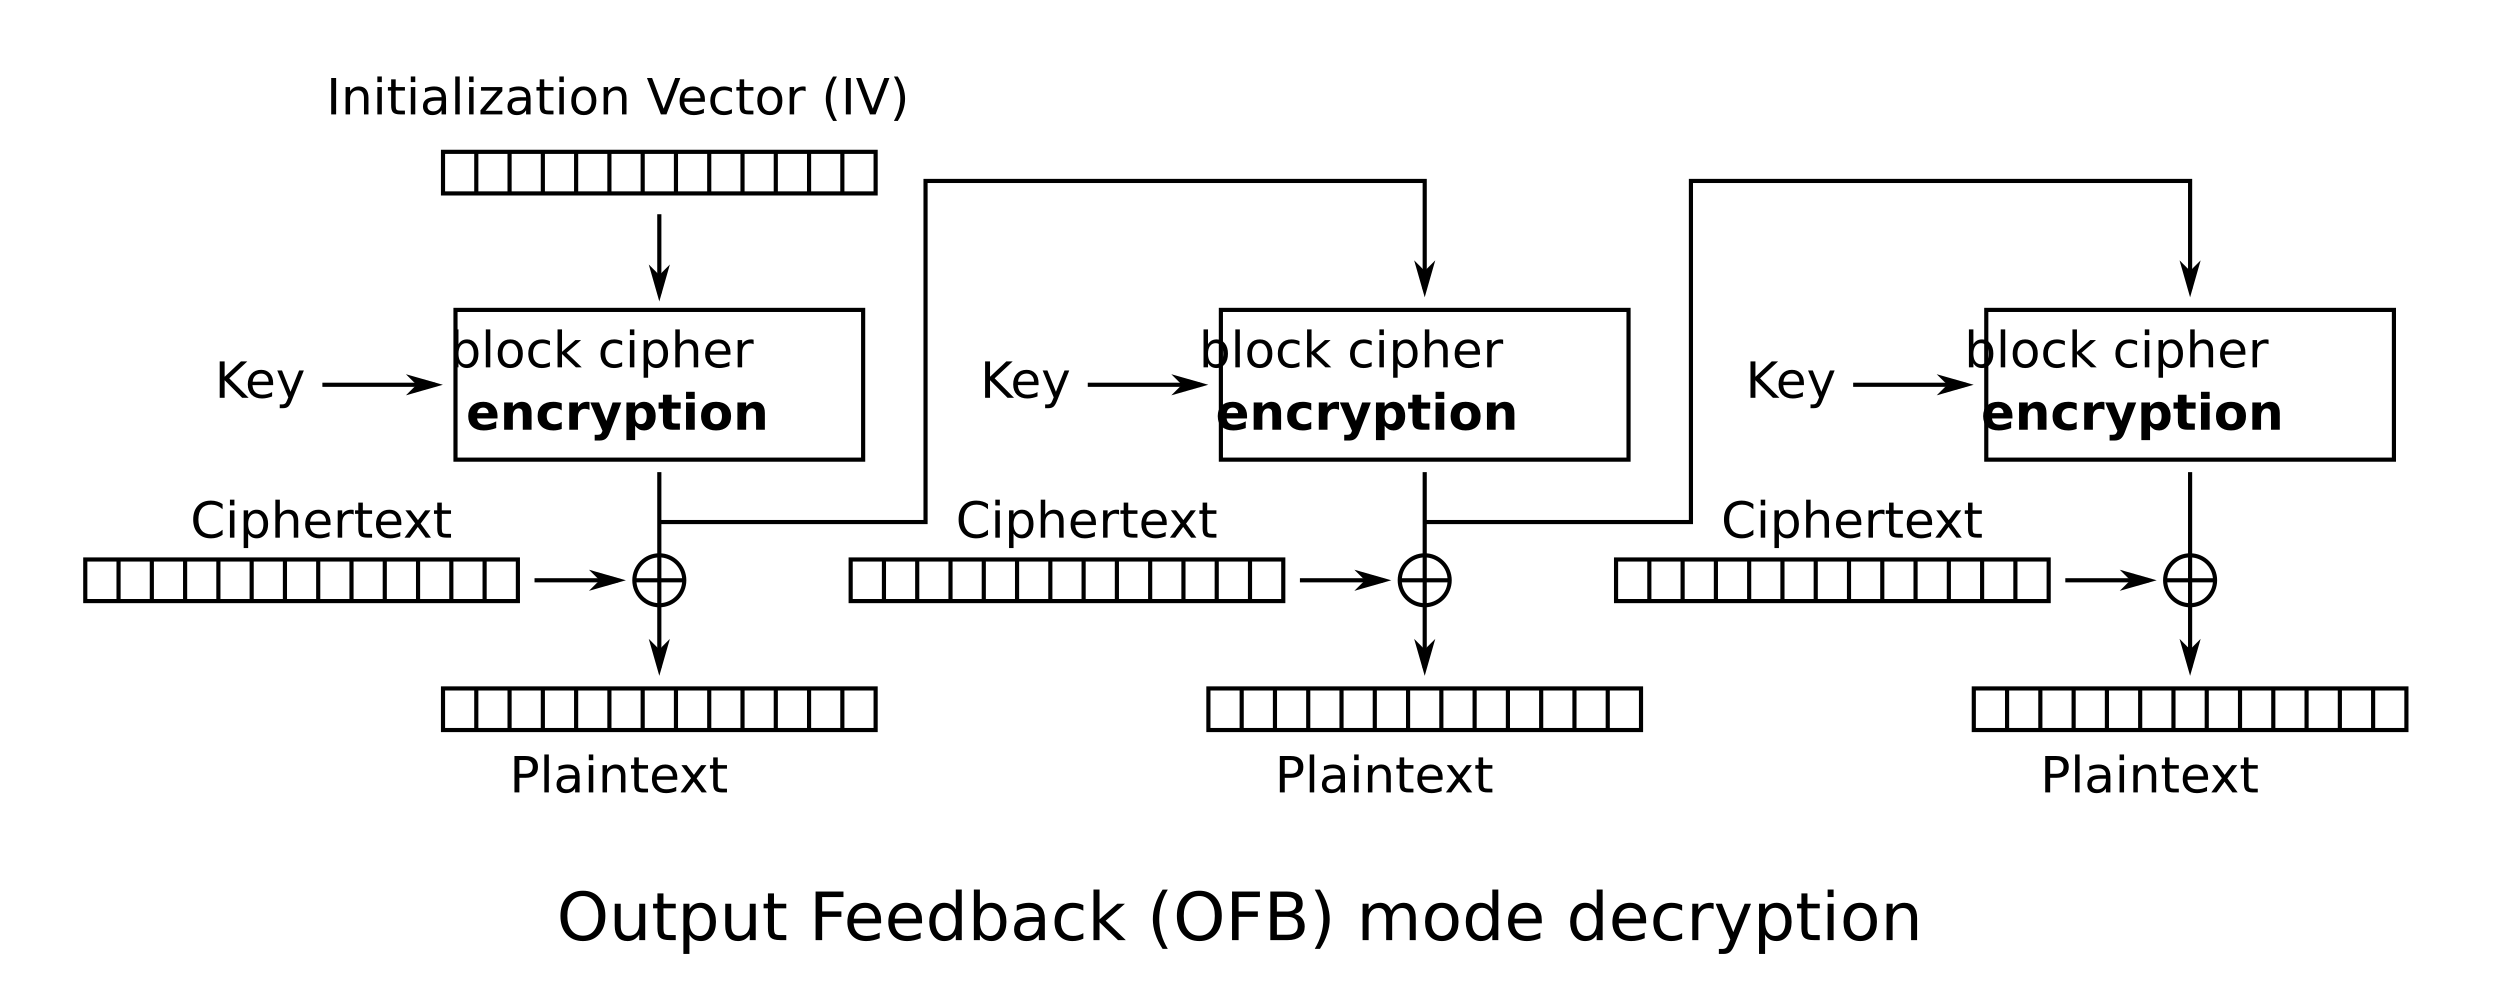
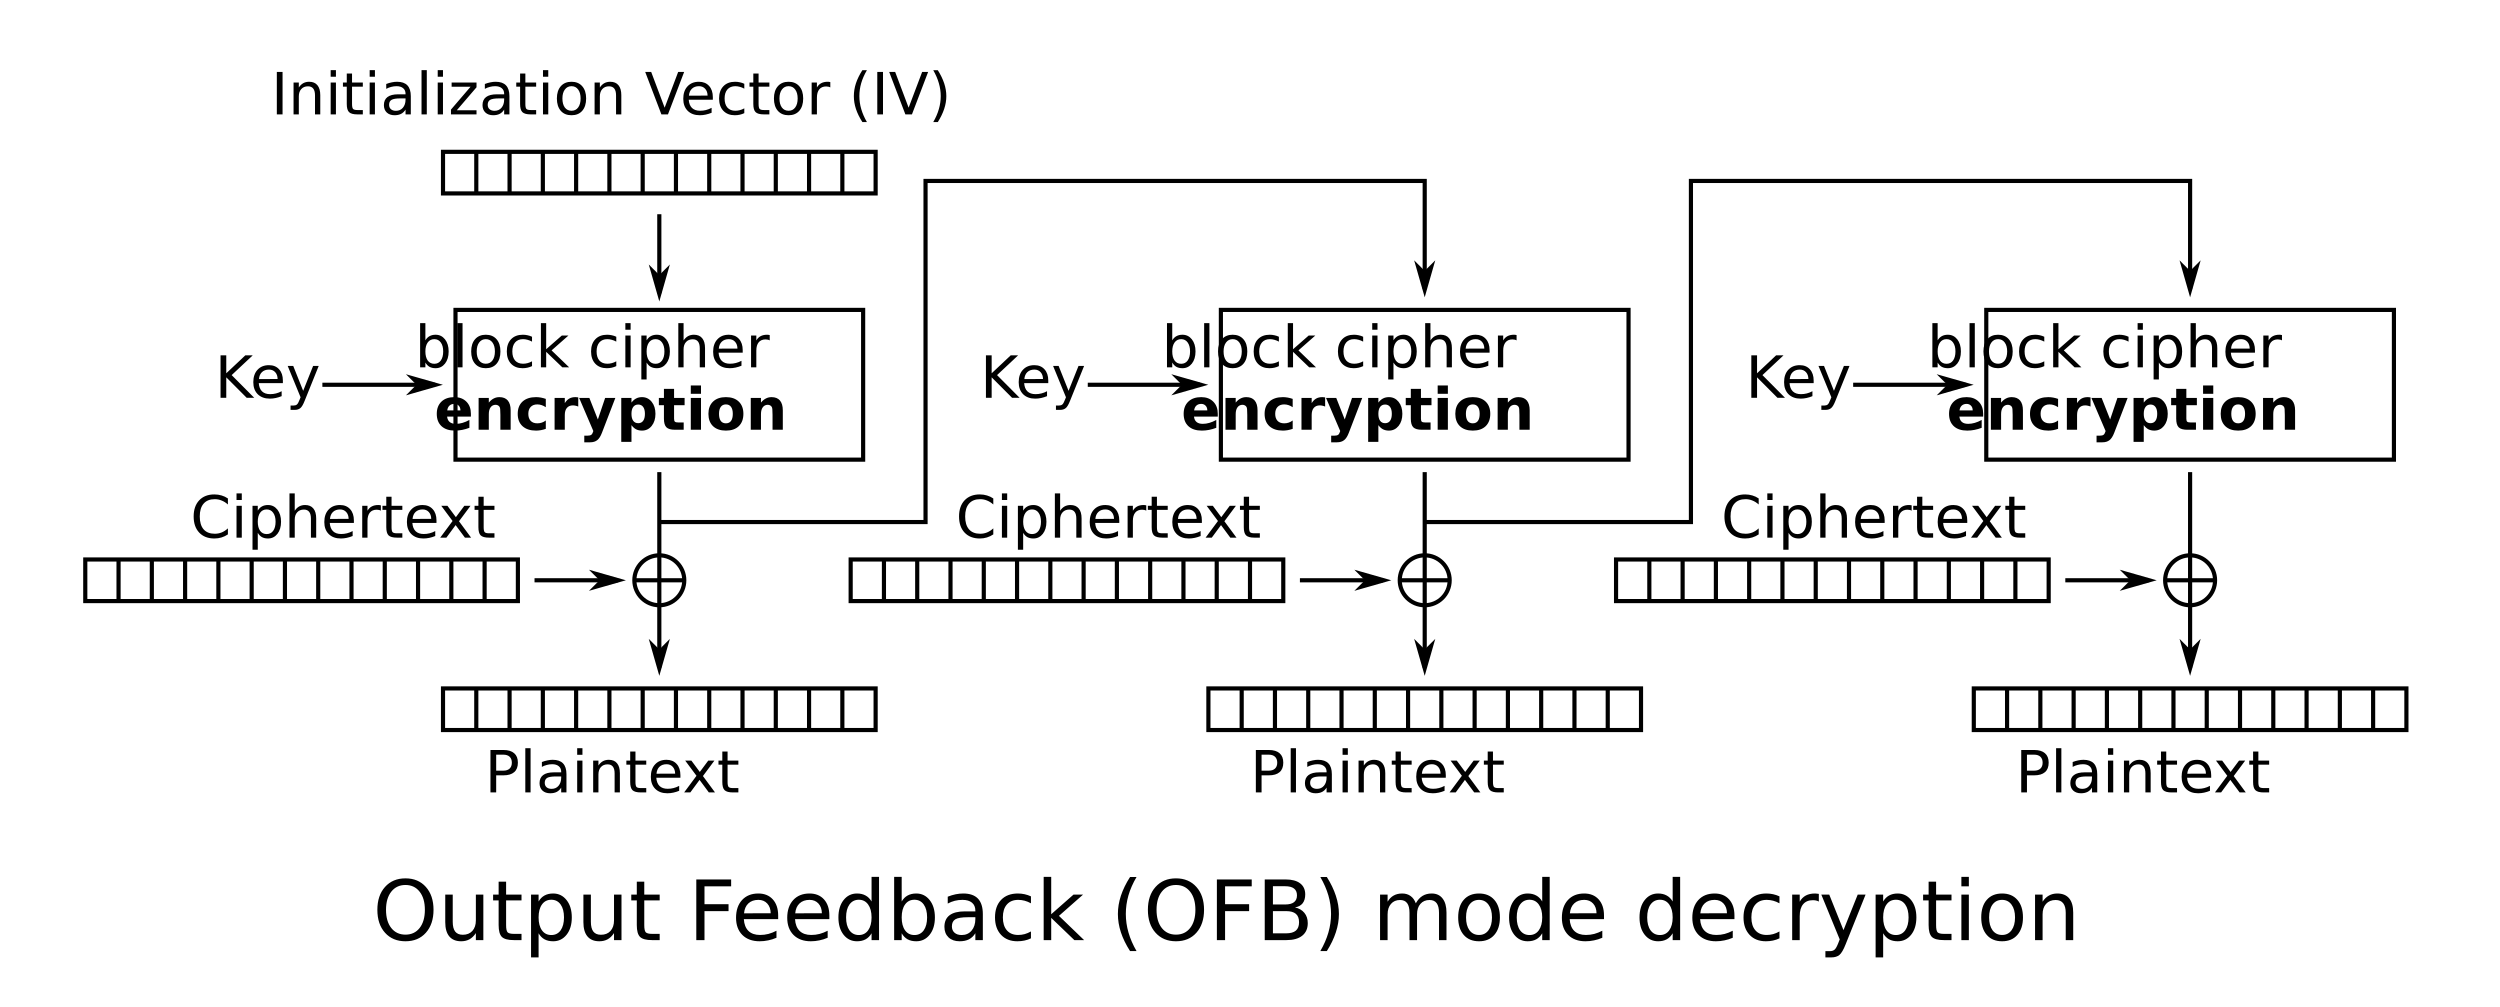
<svg xmlns="http://www.w3.org/2000/svg" width="601" height="242">
  <defs>
    <marker id="a" orient="auto" refX="0" refY="0" style="overflow:visible">
      <path d="m0 0 5-5-17.5 5L5 5z" style="fill-rule:evenodd;stroke:#000;stroke-width:1pt" transform="matrix(-.4 0 0 -.4 -4 0)" />
    </marker>
    <marker id="b" orient="auto" refX="0" refY="0" style="overflow:visible">
      <path d="m0 0 5-5-17.5 5L5 5z" style="fill-rule:evenodd;stroke:#000;stroke-width:1pt" transform="matrix(-.4 0 0 -.4 -4 0)" />
    </marker>
  </defs>
  <g style="display:inline">
-     <text xml:space="preserve" x="310.738" y="226" style="font-size:16px;font-style:normal;font-variant:normal;font-weight:400;font-stretch:normal;text-align:center;line-height:125%;letter-spacing:0;word-spacing:0;writing-mode:lr-tb;text-anchor:middle;fill:#000;fill-opacity:1;stroke:none;font-family:DejaVu Sans;-inkscape-font-specification:DejaVu Sans">
+     <text xml:space="preserve" x="310.738" y="226" style="font-size:20px;font-style:normal;font-variant:normal;font-weight:400;font-stretch:normal;text-align:center;line-height:125%;letter-spacing:0;word-spacing:0;writing-mode:lr-tb;text-anchor:middle;fill:#000;fill-opacity:1;stroke:none;font-family:DejaVu Sans,Segoue UI,Helvetica,Arial;-inkscape-font-specification:DejaVu Sans">
      <tspan x="310.738" y="226">Output Feedback (OFB) mode decryption</tspan>
    </text>
-     <text xml:space="preserve" x="137.961" y="904.673" style="font-size:12px;font-style:normal;font-variant:normal;font-weight:400;font-stretch:normal;text-align:center;line-height:125%;letter-spacing:0;word-spacing:0;writing-mode:lr-tb;text-anchor:middle;fill:#000;fill-opacity:1;stroke:none;font-family:DejaVu Sans;-inkscape-font-specification:DejaVu Sans" transform="translate(20 -816.362)">
+     <text xml:space="preserve" x="137.961" y="904.673" style="font-size:14px;font-style:normal;font-variant:normal;font-weight:400;font-stretch:normal;text-align:center;line-height:125%;letter-spacing:0;word-spacing:0;writing-mode:lr-tb;text-anchor:middle;fill:#000;fill-opacity:1;stroke:none;font-family:DejaVu Sans,Segoue UI,Helvetica,Arial;-inkscape-font-specification:DejaVu Sans" transform="translate(20 -816.362)">
      <tspan x="137.961" y="904.673">block cipher</tspan>
      <tspan x="137.961" y="919.673" style="font-weight:700">encryption</tspan>
    </text>
    <path d="M89.5 80.5h98v36h-98z" style="fill:none;stroke:#000;stroke-width:1;stroke-linecap:square;stroke-miterlimit:4;stroke-opacity:1;stroke-dasharray:none;stroke-dashoffset:0" transform="translate(20 -6)" />
    <path d="M88.5 48.5h8v10h-8zM96.5 48.5h8v10h-8zM104.5 48.5h8v10h-8zM112.5 48.5h8v10h-8zM120.5 48.5h8v10h-8zM128.5 48.5h8v10h-8zM136.5 48.5h8v10h-8zM144.5 48.5h8v10h-8zM152.5 48.5h8v10h-8zM160.5 48.5h8v10h-8zM168.5 48.5h8v10h-8zM176.5 48.5h8v10h-8zM184.5 48.5h8v10h-8z" style="fill:none;stroke:#000;stroke-width:1;stroke-linecap:square;stroke-miterlimit:4;stroke-opacity:1;stroke-dasharray:none;stroke-dashoffset:0" transform="translate(18 -12)" />
-     <text xml:space="preserve" x="51.643" y="95.626" style="font-size:12px;font-style:normal;font-variant:normal;font-weight:400;font-stretch:normal;text-align:start;line-height:125%;letter-spacing:0;word-spacing:0;text-anchor:start;fill:#000;fill-opacity:1;stroke:none;font-family:DejaVu Sans;-inkscape-font-specification:Sans">
+     <text xml:space="preserve" x="51.643" y="95.626" style="font-size:14px;font-style:normal;font-variant:normal;font-weight:400;font-stretch:normal;text-align:start;line-height:125%;letter-spacing:0;word-spacing:0;text-anchor:start;fill:#000;fill-opacity:1;stroke:none;font-family:DejaVu Sans,Segoue UI,Helvetica,Arial;-inkscape-font-specification:Sans">
      <tspan x="51.643" y="95.626">Key</tspan>
    </text>
    <path d="M88.5 48.5h8v10h-8zM96.5 48.5h8v10h-8zM104.5 48.5h8v10h-8zM112.5 48.5h8v10h-8zM120.5 48.5h8v10h-8zM128.5 48.5h8v10h-8zM136.5 48.5h8v10h-8zM144.5 48.5h8v10h-8zM152.5 48.5h8v10h-8zM160.5 48.5h8v10h-8zM168.5 48.5h8v10h-8zM176.5 48.5h8v10h-8zM184.5 48.5h8v10h-8z" style="fill:none;stroke:#000;stroke-width:1;stroke-linecap:square;stroke-miterlimit:4;stroke-opacity:1;stroke-dasharray:none;stroke-dashoffset:0" transform="translate(18 117)" />
-     <text xml:space="preserve" x="158.31" y="190.5" style="font-size:12px;font-style:normal;font-variant:normal;font-weight:400;font-stretch:normal;text-align:start;line-height:125%;letter-spacing:0;word-spacing:0;text-anchor:start;fill:#000;fill-opacity:1;stroke:none;font-family:DejaVu Sans;-inkscape-font-specification:Sans">
+     <text xml:space="preserve" x="158.31" y="190.5" style="font-size:14px;font-style:normal;font-variant:normal;font-weight:400;font-stretch:normal;text-align:start;line-height:125%;letter-spacing:0;word-spacing:0;text-anchor:start;fill:#000;fill-opacity:1;stroke:none;font-family:DejaVu Sans,Segoue UI,Helvetica,Arial;-inkscape-font-specification:Sans">
      <tspan x="158.31" y="190.5" style="text-align:center;text-anchor:middle">Plaintext</tspan>
    </text>
    <path d="M158.5 113.5v47" style="fill:none;stroke:#000;stroke-width:1px;stroke-linecap:butt;stroke-linejoin:miter;stroke-opacity:1;marker-end:url(#a)" />
    <path d="M77.5 92.5h27" style="fill:none;stroke:#000;stroke-width:1px;stroke-linecap:butt;stroke-linejoin:miter;stroke-opacity:1;marker-end:url(#a)" />
    <path d="M158.5 51.5v19" style="fill:none;stroke:#000;stroke-width:1px;stroke-linecap:butt;stroke-linejoin:miter;stroke-opacity:1;marker-end:url(#a)" />
-     <text xml:space="preserve" x="158.058" y="27.5" style="font-size:12px;font-style:normal;font-variant:normal;font-weight:400;font-stretch:normal;text-align:center;line-height:125%;letter-spacing:0;word-spacing:0;writing-mode:lr-tb;text-anchor:middle;fill:#000;fill-opacity:1;stroke:none;display:inline;font-family:DejaVu Sans;-inkscape-font-specification:DejaVu Sans">
-       <tspan x="158.058" y="27.5" style="font-size:12px;font-style:normal;font-variant:normal;font-weight:400;font-stretch:normal;text-align:center;line-height:125%;writing-mode:lr-tb;text-anchor:middle;font-family:DejaVu Sans;-inkscape-font-specification:DejaVu Sans">Initialization Vector (IV)</tspan>
+     <text xml:space="preserve" x="158.058" y="27.5" style="font-size:14px;font-style:normal;font-variant:normal;font-weight:400;font-stretch:normal;text-align:center;line-height:125%;letter-spacing:0;word-spacing:0;writing-mode:lr-tb;text-anchor:middle;fill:#000;fill-opacity:1;stroke:none;display:inline;font-family:DejaVu Sans,Segoue UI,Helvetica,Arial;-inkscape-font-specification:DejaVu Sans">
+       <tspan x="158.058" y="27.5" style="font-size:14px;font-style:normal;font-variant:normal;font-weight:400;font-stretch:normal;text-align:center;line-height:125%;writing-mode:lr-tb;text-anchor:middle;font-family:DejaVu Sans,Segoue UI,Helvetica,Arial;-inkscape-font-specification:DejaVu Sans">Initialization Vector (IV)</tspan>
    </text>
    <g style="display:inline">
      <path d="M146.5 133.5a6 6 0 1 1-12 0 6 6 0 0 1 12 0z" style="fill:none;stroke:#000;stroke-width:1;stroke-linecap:square;stroke-miterlimit:4;stroke-opacity:1;stroke-dasharray:none;stroke-dashoffset:0" transform="translate(18 6)" />
      <path d="M132.5 133.5h12" style="fill:none;stroke:#000;stroke-width:1px;stroke-linecap:butt;stroke-linejoin:miter;stroke-opacity:1" transform="translate(20 6)" />
    </g>
    <path d="M158.5 125.5h64v-82h120v26" style="fill:none;stroke:#000;stroke-width:1px;stroke-linecap:butt;stroke-linejoin:miter;stroke-opacity:1;marker-end:url(#b)" />
    <g style="display:inline">
-       <text xml:space="preserve" x="137.961" y="904.673" style="font-size:12px;font-style:normal;font-variant:normal;font-weight:400;font-stretch:normal;text-align:center;line-height:125%;letter-spacing:0;word-spacing:0;writing-mode:lr-tb;text-anchor:middle;fill:#000;fill-opacity:1;stroke:none;font-family:DejaVu Sans;-inkscape-font-specification:DejaVu Sans" transform="translate(204 -816.362)">
+       <text xml:space="preserve" x="137.961" y="904.673" style="font-size:14px;font-style:normal;font-variant:normal;font-weight:400;font-stretch:normal;text-align:center;line-height:125%;letter-spacing:0;word-spacing:0;writing-mode:lr-tb;text-anchor:middle;fill:#000;fill-opacity:1;stroke:none;font-family:DejaVu Sans,Segoue UI,Helvetica,Arial;-inkscape-font-specification:DejaVu Sans" transform="translate(204 -816.362)">
        <tspan x="137.961" y="904.673">block cipher</tspan>
        <tspan x="137.961" y="919.673" style="font-weight:700">encryption</tspan>
      </text>
      <path d="M89.5 80.5h98v36h-98z" style="fill:none;stroke:#000;stroke-width:1;stroke-linecap:square;stroke-miterlimit:4;stroke-opacity:1;stroke-dasharray:none;stroke-dashoffset:0" transform="translate(204 -6)" />
    </g>
-     <text xml:space="preserve" x="235.643" y="95.626" style="font-size:12px;font-style:normal;font-variant:normal;font-weight:400;font-stretch:normal;text-align:start;line-height:125%;letter-spacing:0;word-spacing:0;text-anchor:start;fill:#000;fill-opacity:1;stroke:none;display:inline;font-family:DejaVu Sans;-inkscape-font-specification:Sans">
+     <text xml:space="preserve" x="235.643" y="95.626" style="font-size:14px;font-style:normal;font-variant:normal;font-weight:400;font-stretch:normal;text-align:start;line-height:125%;letter-spacing:0;word-spacing:0;text-anchor:start;fill:#000;fill-opacity:1;stroke:none;display:inline;font-family:DejaVu Sans,Segoue UI,Helvetica,Arial;-inkscape-font-specification:Sans">
      <tspan x="235.643" y="95.626">Key</tspan>
    </text>
    <g style="display:inline">
      <path d="M88.5 48.5h8v10h-8zM96.5 48.5h8v10h-8zM104.5 48.5h8v10h-8zM112.5 48.5h8v10h-8zM120.5 48.5h8v10h-8zM128.5 48.5h8v10h-8zM136.5 48.5h8v10h-8zM144.5 48.5h8v10h-8zM152.5 48.5h8v10h-8zM160.5 48.5h8v10h-8zM168.5 48.5h8v10h-8zM176.5 48.5h8v10h-8zM184.5 48.5h8v10h-8z" style="fill:none;stroke:#000;stroke-width:1;stroke-linecap:square;stroke-miterlimit:4;stroke-opacity:1;stroke-dasharray:none;stroke-dashoffset:0" transform="translate(202 117)" />
    </g>
-     <text xml:space="preserve" x="342.31" y="190.5" style="font-size:12px;font-style:normal;font-variant:normal;font-weight:400;font-stretch:normal;text-align:start;line-height:125%;letter-spacing:0;word-spacing:0;text-anchor:start;fill:#000;fill-opacity:1;stroke:none;display:inline;font-family:DejaVu Sans;-inkscape-font-specification:Sans">
+     <text xml:space="preserve" x="342.31" y="190.5" style="font-size:14px;font-style:normal;font-variant:normal;font-weight:400;font-stretch:normal;text-align:start;line-height:125%;letter-spacing:0;word-spacing:0;text-anchor:start;fill:#000;fill-opacity:1;stroke:none;display:inline;font-family:DejaVu Sans,Segoue UI,Helvetica,Arial;-inkscape-font-specification:Sans">
      <tspan x="342.31" y="190.5" style="text-align:center;text-anchor:middle">Plaintext</tspan>
    </text>
    <path d="M342.5 113.5v47" style="fill:none;stroke:#000;stroke-width:1px;stroke-linecap:butt;stroke-linejoin:miter;stroke-opacity:1;marker-end:url(#a);display:inline" />
    <path d="M261.5 92.5h27" style="fill:none;stroke:#000;stroke-width:1px;stroke-linecap:butt;stroke-linejoin:miter;stroke-opacity:1;marker-end:url(#a);display:inline" />
    <g style="display:inline">
-       <text xml:space="preserve" x="137.961" y="904.673" style="font-size:12px;font-style:normal;font-variant:normal;font-weight:400;font-stretch:normal;text-align:center;line-height:125%;letter-spacing:0;word-spacing:0;writing-mode:lr-tb;text-anchor:middle;fill:#000;fill-opacity:1;stroke:none;font-family:DejaVu Sans;-inkscape-font-specification:DejaVu Sans" transform="translate(388 -816.362)">
+       <text xml:space="preserve" x="137.961" y="904.673" style="font-size:14px;font-style:normal;font-variant:normal;font-weight:400;font-stretch:normal;text-align:center;line-height:125%;letter-spacing:0;word-spacing:0;writing-mode:lr-tb;text-anchor:middle;fill:#000;fill-opacity:1;stroke:none;font-family:DejaVu Sans,Segoue UI,Helvetica,Arial;-inkscape-font-specification:DejaVu Sans" transform="translate(388 -816.362)">
        <tspan x="137.961" y="904.673">block cipher</tspan>
        <tspan x="137.961" y="919.673" style="font-weight:700">encryption</tspan>
      </text>
      <path d="M89.5 80.5h98v36h-98z" style="fill:none;stroke:#000;stroke-width:1;stroke-linecap:square;stroke-miterlimit:4;stroke-opacity:1;stroke-dasharray:none;stroke-dashoffset:0" transform="translate(388 -6)" />
    </g>
-     <text xml:space="preserve" x="419.643" y="95.626" style="font-size:12px;font-style:normal;font-variant:normal;font-weight:400;font-stretch:normal;text-align:start;line-height:125%;letter-spacing:0;word-spacing:0;text-anchor:start;fill:#000;fill-opacity:1;stroke:none;display:inline;font-family:DejaVu Sans;-inkscape-font-specification:Sans">
+     <text xml:space="preserve" x="419.643" y="95.626" style="font-size:14px;font-style:normal;font-variant:normal;font-weight:400;font-stretch:normal;text-align:start;line-height:125%;letter-spacing:0;word-spacing:0;text-anchor:start;fill:#000;fill-opacity:1;stroke:none;display:inline;font-family:DejaVu Sans,Segoue UI,Helvetica,Arial;-inkscape-font-specification:Sans">
      <tspan x="419.643" y="95.626">Key</tspan>
    </text>
    <g style="display:inline">
      <path d="M88.5 48.5h8v10h-8zM96.5 48.5h8v10h-8zM104.5 48.5h8v10h-8zM112.5 48.5h8v10h-8zM120.5 48.5h8v10h-8zM128.5 48.5h8v10h-8zM136.5 48.5h8v10h-8zM144.5 48.5h8v10h-8zM152.5 48.5h8v10h-8zM160.5 48.5h8v10h-8zM168.5 48.5h8v10h-8zM176.5 48.5h8v10h-8zM184.5 48.5h8v10h-8z" style="fill:none;stroke:#000;stroke-width:1;stroke-linecap:square;stroke-miterlimit:4;stroke-opacity:1;stroke-dasharray:none;stroke-dashoffset:0" transform="translate(386 117)" />
    </g>
-     <text xml:space="preserve" x="526.31" y="190.5" style="font-size:12px;font-style:normal;font-variant:normal;font-weight:400;font-stretch:normal;text-align:start;line-height:125%;letter-spacing:0;word-spacing:0;text-anchor:start;fill:#000;fill-opacity:1;stroke:none;display:inline;font-family:DejaVu Sans;-inkscape-font-specification:Sans">
+     <text xml:space="preserve" x="526.31" y="190.5" style="font-size:14px;font-style:normal;font-variant:normal;font-weight:400;font-stretch:normal;text-align:start;line-height:125%;letter-spacing:0;word-spacing:0;text-anchor:start;fill:#000;fill-opacity:1;stroke:none;display:inline;font-family:DejaVu Sans,Segoue UI,Helvetica,Arial;-inkscape-font-specification:Sans">
      <tspan x="526.31" y="190.5" style="text-align:center;text-anchor:middle">Plaintext</tspan>
    </text>
    <path d="M526.5 113.5v47" style="fill:none;stroke:#000;stroke-width:1px;stroke-linecap:butt;stroke-linejoin:miter;stroke-opacity:1;marker-end:url(#a);display:inline" />
    <path d="M445.5 92.5h27" style="fill:none;stroke:#000;stroke-width:1px;stroke-linecap:butt;stroke-linejoin:miter;stroke-opacity:1;marker-end:url(#a);display:inline" />
    <g style="display:inline">
      <path d="M88.5 48.5h8v10h-8zM96.5 48.5h8v10h-8zM104.5 48.5h8v10h-8zM112.5 48.5h8v10h-8zM120.5 48.5h8v10h-8zM128.5 48.5h8v10h-8zM136.5 48.5h8v10h-8zM144.5 48.5h8v10h-8zM152.5 48.5h8v10h-8zM160.5 48.5h8v10h-8zM168.5 48.5h8v10h-8zM176.5 48.5h8v10h-8zM184.5 48.5h8v10h-8z" style="fill:none;stroke:#000;stroke-width:1;stroke-linecap:square;stroke-miterlimit:4;stroke-opacity:1;stroke-dasharray:none;stroke-dashoffset:0" transform="translate(116 86)" />
    </g>
-     <text xml:space="preserve" x="229.772" y="129.25" style="font-size:12px;font-style:normal;font-variant:normal;font-weight:400;font-stretch:normal;text-align:start;line-height:125%;letter-spacing:0;word-spacing:0;text-anchor:start;fill:#000;fill-opacity:1;stroke:none;display:inline;font-family:DejaVu Sans;-inkscape-font-specification:Sans">
+     <text xml:space="preserve" x="229.772" y="129.25" style="font-size:14px;font-style:normal;font-variant:normal;font-weight:400;font-stretch:normal;text-align:start;line-height:125%;letter-spacing:0;word-spacing:0;text-anchor:start;fill:#000;fill-opacity:1;stroke:none;display:inline;font-family:DejaVu Sans,Segoue UI,Helvetica,Arial;-inkscape-font-specification:Sans">
      <tspan x="229.772" y="129.25">Ciphertext</tspan>
    </text>
    <g style="display:inline">
      <path d="M88.5 48.5h8v10h-8zM96.5 48.5h8v10h-8zM104.5 48.5h8v10h-8zM112.5 48.5h8v10h-8zM120.5 48.5h8v10h-8zM128.5 48.5h8v10h-8zM136.5 48.5h8v10h-8zM144.5 48.5h8v10h-8zM152.5 48.5h8v10h-8zM160.5 48.5h8v10h-8zM168.5 48.5h8v10h-8zM176.5 48.5h8v10h-8zM184.5 48.5h8v10h-8z" style="fill:none;stroke:#000;stroke-width:1;stroke-linecap:square;stroke-miterlimit:4;stroke-opacity:1;stroke-dasharray:none;stroke-dashoffset:0" transform="translate(-68 86)" />
    </g>
-     <text xml:space="preserve" x="45.772" y="129.25" style="font-size:12px;font-style:normal;font-variant:normal;font-weight:400;font-stretch:normal;text-align:start;line-height:125%;letter-spacing:0;word-spacing:0;text-anchor:start;fill:#000;fill-opacity:1;stroke:none;display:inline;font-family:DejaVu Sans;-inkscape-font-specification:Sans">
+     <text xml:space="preserve" x="45.772" y="129.25" style="font-size:14px;font-style:normal;font-variant:normal;font-weight:400;font-stretch:normal;text-align:start;line-height:125%;letter-spacing:0;word-spacing:0;text-anchor:start;fill:#000;fill-opacity:1;stroke:none;display:inline;font-family:DejaVu Sans,Segoue UI,Helvetica,Arial;-inkscape-font-specification:Sans">
      <tspan x="45.772" y="129.25">Ciphertext</tspan>
    </text>
    <path d="M128.5 139.5h20" style="fill:none;stroke:#000;stroke-width:1px;stroke-linecap:butt;stroke-linejoin:miter;stroke-opacity:1;marker-end:url(#b);display:inline" />
    <g style="display:inline">
      <path d="M88.5 48.5h8v10h-8zM96.5 48.5h8v10h-8zM104.5 48.5h8v10h-8zM112.5 48.5h8v10h-8zM120.5 48.5h8v10h-8zM128.5 48.5h8v10h-8zM136.5 48.5h8v10h-8zM144.5 48.5h8v10h-8zM152.5 48.5h8v10h-8zM160.5 48.5h8v10h-8zM168.5 48.5h8v10h-8zM176.5 48.5h8v10h-8zM184.5 48.5h8v10h-8z" style="fill:none;stroke:#000;stroke-width:1;stroke-linecap:square;stroke-miterlimit:4;stroke-opacity:1;stroke-dasharray:none;stroke-dashoffset:0" transform="translate(300 86)" />
    </g>
-     <text xml:space="preserve" x="413.772" y="129.25" style="font-size:12px;font-style:normal;font-variant:normal;font-weight:400;font-stretch:normal;text-align:start;line-height:125%;letter-spacing:0;word-spacing:0;text-anchor:start;fill:#000;fill-opacity:1;stroke:none;display:inline;font-family:DejaVu Sans;-inkscape-font-specification:Sans">
+     <text xml:space="preserve" x="413.772" y="129.25" style="font-size:14px;font-style:normal;font-variant:normal;font-weight:400;font-stretch:normal;text-align:start;line-height:125%;letter-spacing:0;word-spacing:0;text-anchor:start;fill:#000;fill-opacity:1;stroke:none;display:inline;font-family:DejaVu Sans,Segoue UI,Helvetica,Arial;-inkscape-font-specification:Sans">
      <tspan x="413.772" y="129.25">Ciphertext</tspan>
    </text>
    <g style="display:inline">
      <path d="M146.5 133.5a6 6 0 1 1-12 0 6 6 0 0 1 12 0z" style="fill:none;stroke:#000;stroke-width:1;stroke-linecap:square;stroke-miterlimit:4;stroke-opacity:1;stroke-dasharray:none;stroke-dashoffset:0" transform="translate(202 6)" />
      <path d="M132.5 133.5h12" style="fill:none;stroke:#000;stroke-width:1px;stroke-linecap:butt;stroke-linejoin:miter;stroke-opacity:1" transform="translate(204 6)" />
    </g>
    <path d="M342.5 125.5h64v-82h120v26" style="fill:none;stroke:#000;stroke-width:1px;stroke-linecap:butt;stroke-linejoin:miter;stroke-opacity:1;marker-end:url(#b);display:inline" />
    <path d="M312.5 139.5h20" style="fill:none;stroke:#000;stroke-width:1px;stroke-linecap:butt;stroke-linejoin:miter;stroke-opacity:1;marker-end:url(#b);display:inline" />
    <g style="display:inline">
      <path d="M146.5 133.5a6 6 0 1 1-12 0 6 6 0 0 1 12 0z" style="fill:none;stroke:#000;stroke-width:1;stroke-linecap:square;stroke-miterlimit:4;stroke-opacity:1;stroke-dasharray:none;stroke-dashoffset:0" transform="translate(386 6)" />
      <path d="M132.5 133.5h12" style="fill:none;stroke:#000;stroke-width:1px;stroke-linecap:butt;stroke-linejoin:miter;stroke-opacity:1" transform="translate(388 6)" />
    </g>
    <path d="M496.5 139.5h20" style="fill:none;stroke:#000;stroke-width:1px;stroke-linecap:butt;stroke-linejoin:miter;stroke-opacity:1;marker-end:url(#b);display:inline" />
  </g>
</svg>
